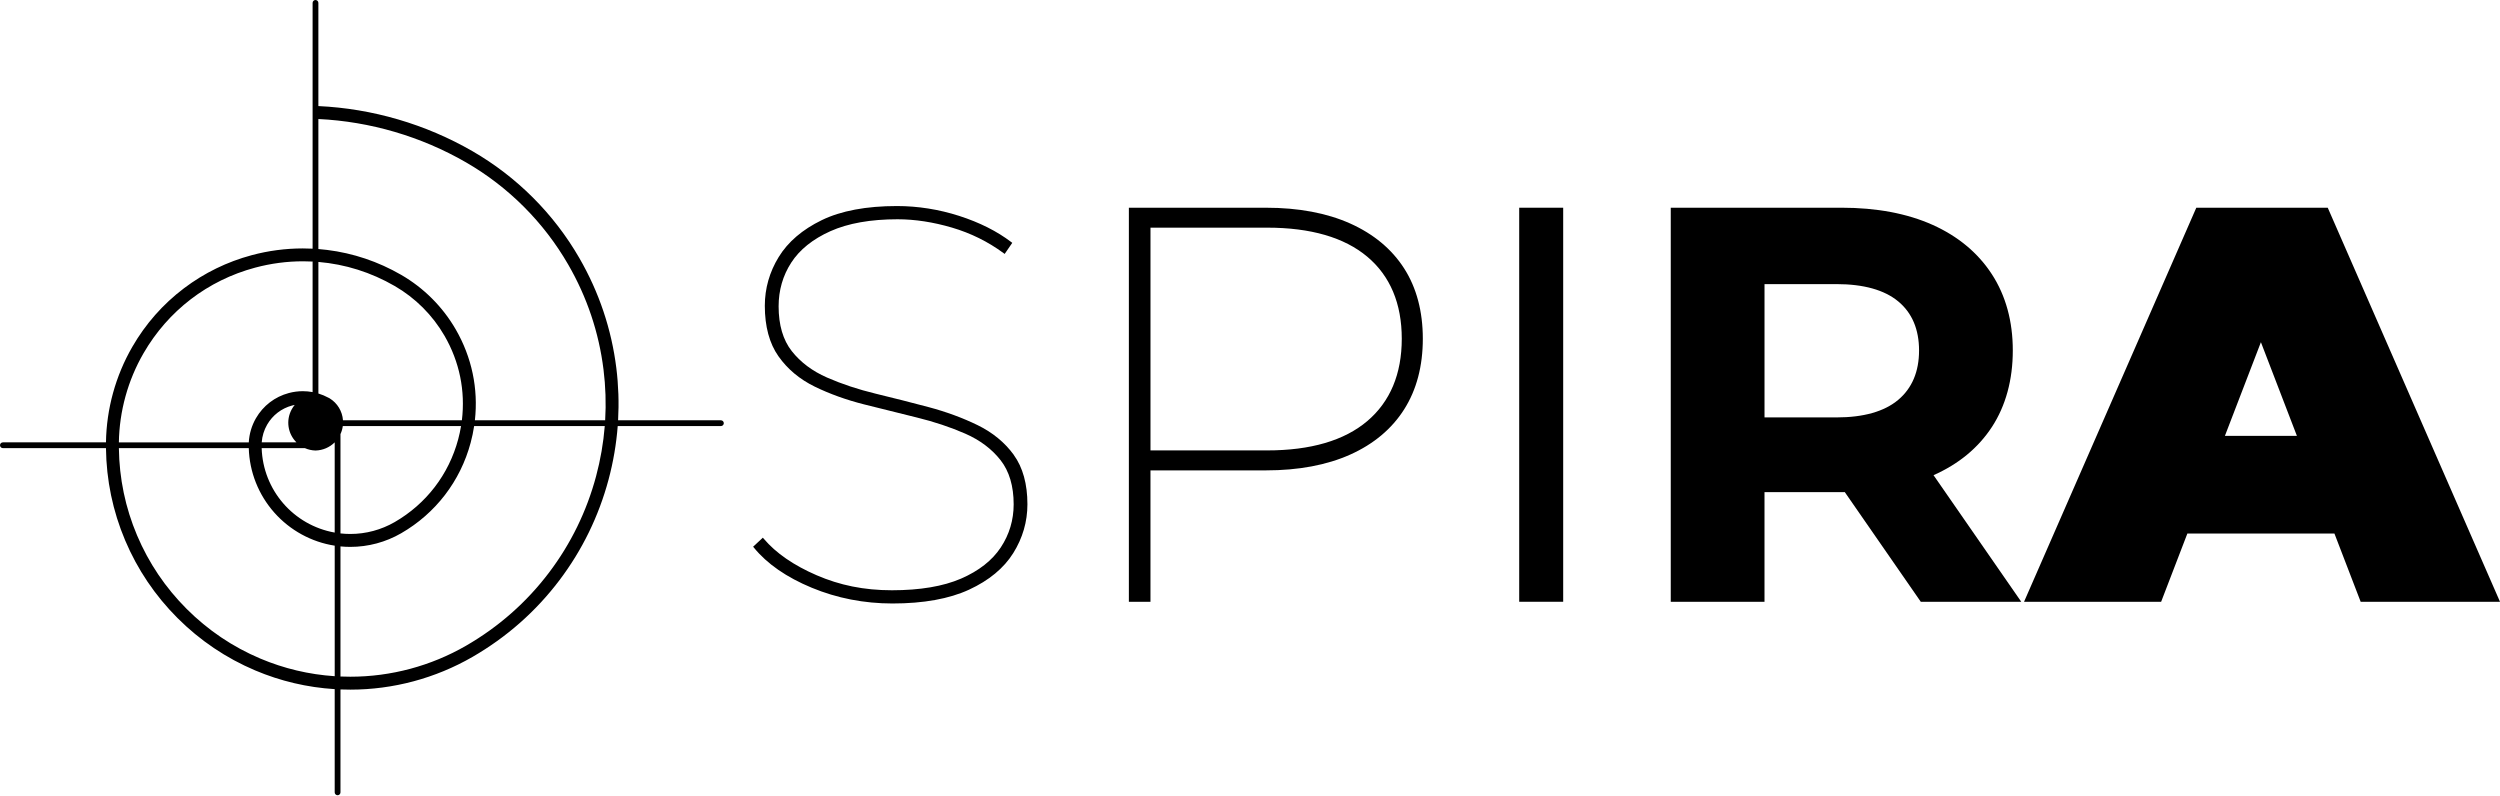
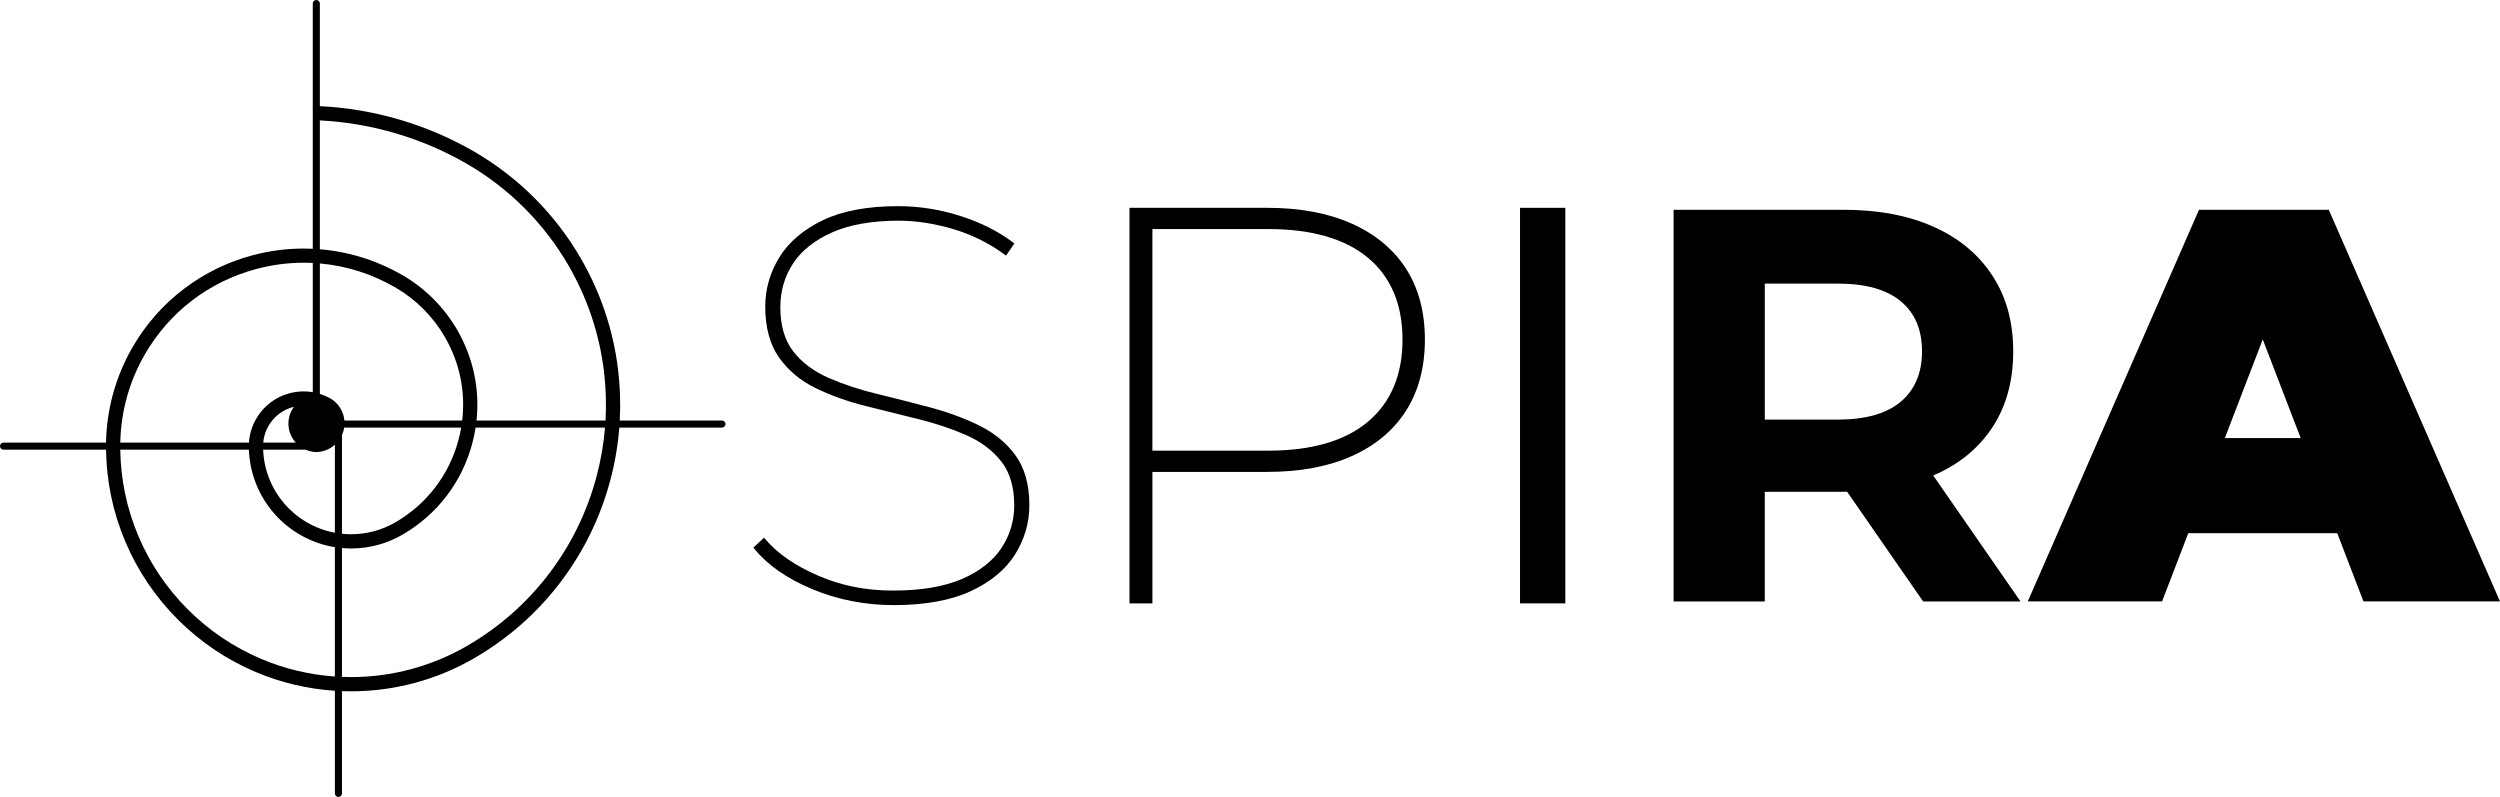
- <svg xmlns="http://www.w3.org/2000/svg" id="Layer_2" data-name="Layer 2" viewBox="0 0 1922.41 611.51">
-   <g id="Layer_1-2" data-name="Layer 1">
-     <g>
-       <path d="M259.59,611.51c-1.22,0-2.22-1-2.22-2.22v-79.37c-21.12-1.32-41.68-6.16-61.13-14.39-22.38-9.47-42.48-23.02-59.73-40.27-17.26-17.26-30.81-37.36-40.27-59.73-9.51-22.48-14.47-46.34-14.75-70.93H2.22c-1.22,0-2.22-1-2.22-2.22s1-2.22,2.22-2.22h79.27c.38-25.76,7.37-51.13,20.25-73.44,10.21-17.69,23.59-32.85,39.75-45.07,15.61-11.79,33.15-20.35,52.13-25.44,12.84-3.44,26.02-5.18,39.19-5.18,2.51,0,5.05.06,7.57.19V2.22c0-1.22,1-2.22,2.22-2.22s2.22,1,2.22,2.22v79.35c41.55,1.92,82.51,13.91,118.52,34.7,34.08,19.68,62.5,48.09,82.17,82.18,15.15,26.25,24.71,54.68,28.42,84.5,1.66,13.35,2.11,26.88,1.36,40.24h79.07c1.22,0,2.22,1,2.22,2.22s-.99,2.22-2.22,2.22h-79.36c-1.06,13.82-3.43,27.67-7.05,41.18-7.55,28.16-20.24,54.18-37.74,77.34-18.12,23.98-40.62,43.82-66.86,58.98-28.53,16.47-61.02,25.18-93.96,25.18-2.5,0-5.05-.05-7.58-.15v79.14c0,1.22-1,2.22-2.22,2.22ZM261.81,520.21c2.53.11,5.07.16,7.58.16,31.2,0,61.98-8.25,88.99-23.84,25.09-14.49,46.59-33.45,63.9-56.36,16.72-22.13,28.86-47.01,36.08-73.93,3.4-12.69,5.64-25.67,6.68-38.61h-100.45c-.65,4.29-1.54,8.58-2.67,12.77-7.93,29.6-26.92,54.35-53.46,69.67-11.86,6.85-25.37,10.47-39.07,10.47-2.51,0-5.06-.12-7.58-.37v100.05ZM91.42,344.6c.28,23.25,4.98,45.81,13.97,67.06,8.97,21.2,21.8,40.23,38.15,56.58,16.34,16.35,35.38,29.18,56.58,38.15,18.22,7.71,37.48,12.28,57.26,13.59v-100.38c-17.87-2.77-34.33-11.78-46.43-25.41-12.18-13.73-19.14-31.3-19.65-49.58h-99.87ZM261.81,410.18c2.52.28,5.06.42,7.58.42,11.96,0,23.75-3.16,34.11-9.14,24.24-14,41.59-36.59,48.83-63.64.89-3.33,1.63-6.75,2.2-10.2h-90.93c-.28,2.14-.88,4.22-1.79,6.18v76.37ZM201.21,344.6c1.03,32.24,24.43,59.28,56.16,64.93v-69.38c-3.9,3.87-9.1,6.12-14.65,6.28h-.2c-2.76-.08-5.54-.71-8.07-1.83h-33.23ZM227.96,340.16c-6.66-6.63-8.26-16.88-3.67-25.34.67-1.23,1.45-2.38,2.33-3.45-.67.13-1.34.29-2,.46-8.16,2.18-14.98,7.41-19.21,14.73-2.39,4.14-3.82,8.82-4.16,13.6h26.71ZM191.31,340.16c.35-6.52,2.25-12.92,5.51-18.57,5.56-9.61,14.52-16.48,25.24-19.35,3.54-.95,7.17-1.43,10.79-1.43,2.52,0,5.05.23,7.53.7v-100.39c-2.45-.13-4.92-.19-7.37-.19-12.36,0-24.75,1.64-36.82,4.88-36.48,9.78-66.97,33.17-85.86,65.88-12.01,20.8-18.54,44.46-18.92,68.48h99.88ZM244.83,302.59c2.67.81,5.28,1.91,7.75,3.25.22.11.49.24.75.38.05.03.12.07.19.11,5.95,3.68,9.71,9.92,10.22,16.85h91.43c2.76-22.6-1.83-45.02-13.31-64.9-9.19-15.91-22.45-29.17-38.36-38.36-18.24-10.53-37.97-16.75-58.67-18.5v101.16ZM244.83,191.5c2.27.18,4.51.41,6.67.68,20.11,2.49,39.27,8.94,56.96,19.15,17.42,10.06,31.94,24.58,42,42,12.35,21.39,17.43,45.53,14.71,69.86h100.18c.77-12.95.34-26.08-1.27-39.02-3.54-28.5-12.67-55.68-27.16-80.76-18.81-32.58-45.97-59.73-78.54-78.54-34.5-19.92-73.74-31.44-113.56-33.35v99.99Z" />
-       <path d="M779.57,349.78c-6.94-9.55-16.32-17.25-27.89-22.89l-.77,1.58.77-1.58c-11.46-5.58-24.11-10.24-37.59-13.83-13.43-3.57-27.11-7.04-40.66-10.32-13.49-3.26-26.1-7.44-37.46-12.42-11.26-4.92-20.39-11.76-27.14-20.34-6.71-8.52-10.1-20.1-10.1-34.43,0-12.36,3.27-23.68,9.73-33.64,6.45-9.96,16.58-18.08,30.1-24.14,13.57-6.08,30.94-9.16,51.62-9.16,13.31,0,27.4,2.16,41.86,6.41,14.42,4.24,27.77,10.84,39.68,19.63l.83.61,5.85-8.52-.76-.58c-10.94-8.34-24.43-15.12-40.08-20.15-15.66-5.02-31.75-7.57-47.82-7.57-23.55,0-43.01,3.65-57.84,10.85-14.87,7.22-26,16.75-33.1,28.33-7.09,11.57-10.68,24.19-10.68,37.51,0,15.91,3.53,28.98,10.5,38.85,6.94,9.84,16.33,17.69,27.9,23.33,11.46,5.59,24.19,10.17,37.82,13.62,14.01,3.54,27.68,6.94,40.64,10.11,13.34,3.26,25.87,7.44,37.25,12.41,11.27,4.93,20.4,11.78,27.13,20.35,6.71,8.53,10.11,19.96,10.11,34,0,12.07-3.34,23.24-9.94,33.21-6.59,9.96-16.87,18.01-30.53,23.93-13.72,5.94-31.6,8.95-53.14,8.95s-40.16-3.88-57.87-11.53c-17.69-7.64-31.39-17.1-40.7-28.11l-.68-.8-7.48,6.94.59.73c10.1,12.41,25.06,22.78,44.47,30.82,19.38,8.04,40.27,12.12,62.09,12.12,23.83,0,43.65-3.58,58.9-10.63,15.3-7.07,26.73-16.53,33.97-28.11,7.24-11.58,10.9-24.2,10.9-37.51,0-15.62-3.54-28.41-10.51-38Z" />
-       <path d="M868.06,462.74V159.73h105.49c24.95,0,46.72,4.08,64.7,12.13,18.02,8.08,31.98,19.7,41.5,34.56,9.52,14.86,14.35,33.06,14.35,54.08s-4.83,39.29-14.35,54.29c-9.52,15.01-23.49,26.71-41.5,34.78-17.96,8.05-39.72,12.13-64.7,12.13h-88.88v101.05h-16.62ZM974.42,346.35c33.43,0,59.33-7.59,76.97-22.55,17.6-14.93,26.52-36.23,26.52-63.31s-8.92-48.31-26.52-63.09c-17.65-14.83-43.55-22.34-76.98-22.34h-89.73v171.3h89.73Z" />
-       <rect x="1033.62" y="294.32" width="303.01" height="33.82" transform="translate(873.8953 1496.357) rotate(-90)" />
-       <path d="M1477.01,462.74l-58.44-84.34c-.25,0-.49.01-.74.02-.59.02-1.18.03-1.79.03h-59.2v84.29h-72.09V159.72h131.3c26.96,0,50.53,4.44,70.07,13.2,19.58,8.79,34.92,21.57,45.58,38,10.67,16.44,16.07,36.16,16.07,58.6s-5.41,42.52-16.07,58.82c-10.54,16.1-25.64,28.56-44.89,37.04l67.46,97.36h-77.26ZM1412.17,320.98c20.87,0,36.86-4.55,47.52-13.53,10.61-8.93,15.99-21.7,15.99-37.94s-5.38-28.93-15.98-37.72c-10.66-8.84-26.65-13.32-47.52-13.32h-55.33v102.5h55.33Z" />
-       <path d="M1815.27,462.74l-20.17-52.46h-113.1l-20.16,52.46h-105.42l132.46-303.01h101.07l132.46,303.01h-107.14ZM1766.24,335.17l-27.68-72.04-27.69,72.04h55.37Z" />
-     </g>
-   </g>
+ <svg xmlns="http://www.w3.org/2000/svg" id="Layer_1" data-name="Layer 1" viewBox="0 0 1921.38 612.51">
+   <path d="M554.86,323.18h-78.54c.71-13.21.25-26.59-1.39-39.8-3.71-29.89-13.29-58.39-28.48-84.69-19.72-34.16-48.2-62.64-82.36-82.36-35.94-20.75-76.8-32.75-118.27-34.74V2.72c0-1.5-1.22-2.72-2.72-2.72s-2.72,1.22-2.72,2.72v188.48c-2.35-.11-4.72-.17-7.07-.17-13.21,0-26.44,1.75-39.32,5.2-19.04,5.1-36.64,13.69-52.3,25.52-16.22,12.26-29.64,27.47-39.89,45.22-12.84,22.24-19.85,47.51-20.31,73.19H2.72c-1.5,0-2.72,1.22-2.72,2.72s1.22,2.72,2.72,2.72h78.78c.34,24.48,5.32,48.23,14.79,70.62,9.49,22.43,23.07,42.58,40.38,59.89,17.3,17.3,37.45,30.88,59.89,40.38,19.36,8.19,39.81,13.03,60.82,14.4v78.9c0,1.5,1.22,2.72,2.72,2.72s2.72-1.22,2.72-2.72v-78.62c2.37.09,4.75.13,7.08.13,33.02,0,65.6-8.73,94.21-25.24,26.3-15.19,48.85-35.07,67.01-59.11,17.54-23.21,30.26-49.29,37.83-77.52,3.59-13.39,5.95-27.11,7.03-40.81h78.9c1.5,0,2.72-1.22,2.72-2.72s-1.22-2.72-2.72-2.72ZM351.39,253.58c-10.1-17.49-24.69-32.08-42.18-42.18-17.75-10.25-36.98-16.71-57.15-19.21-2.03-.25-4.12-.47-6.24-.64v-99.01c39.56,1.98,78.53,13.47,112.81,33.26,32.5,18.76,59.59,45.86,78.36,78.36,14.45,25.03,23.57,52.14,27.1,80.57,1.58,12.76,2.02,25.69,1.29,38.45h-99.15c2.59-24.25-2.52-48.28-14.83-69.61ZM352.35,338.19c-7.21,26.91-24.47,49.41-48.6,63.33-10.28,5.94-21.99,9.07-33.86,9.07-2.35,0-4.73-.12-7.08-.37v-75.81c.84-1.85,1.42-3.79,1.72-5.79h89.9c-.55,3.23-1.25,6.44-2.09,9.56ZM254.07,306.28c-.27-.15-.54-.28-.75-.38-2.4-1.3-4.91-2.37-7.49-3.18v-100.25c20.43,1.81,39.91,7.99,57.92,18.39,15.84,9.14,29.04,22.35,38.18,38.18,11.35,19.65,15.93,41.8,13.3,64.15h-90.53c-.65-6.9-4.46-13.1-10.42-16.78-.08-.05-.16-.09-.21-.12ZM262.81,421.21c2.36.21,4.74.32,7.08.32,13.79,0,27.38-3.64,39.32-10.54,26.66-15.39,45.72-40.24,53.69-69.97,1.09-4.06,1.97-8.22,2.61-12.4h99.48c-1.05,12.73-3.28,25.5-6.62,37.98-7.2,26.86-19.31,51.68-35.99,73.76-17.27,22.86-38.72,41.78-63.75,56.23-26.94,15.55-57.63,23.78-88.74,23.78-2.34,0-4.72-.05-7.08-.14v-99.02ZM224.35,315.08c-4.51,8.31-3.19,18.29,2.94,25.08h-25c.4-4.52,1.79-8.93,4.06-12.85,4.16-7.2,10.88-12.35,18.91-14.49.21-.06.42-.11.63-.16-.56.77-1.07,1.58-1.53,2.43ZM234.84,345.6c2.57,1.12,5.37,1.75,8.18,1.83h.21c5.28-.15,10.26-2.16,14.14-5.62v67.62c-31.03-5.81-53.89-32.25-55.14-63.83h32.61ZM240.39,202.09v99.32c-2.32-.4-4.68-.6-7.03-.6-3.67,0-7.34.49-10.92,1.44-10.85,2.9-19.92,9.85-25.55,19.58-3.23,5.58-5.13,11.89-5.55,18.32h-98.9c.46-23.76,6.96-47.15,18.85-67.73,18.82-32.59,49.2-55.91,85.55-65.65,12.03-3.22,24.37-4.86,36.69-4.86,2.28,0,4.58.06,6.87.17ZM191.3,345.6c.63,18.23,7.61,35.72,19.76,49.42,12.08,13.62,28.48,22.64,46.31,25.51v99.41c-19.54-1.35-38.56-5.9-56.56-13.51-21.14-8.94-40.12-21.74-56.42-38.04-16.3-16.3-29.1-35.28-38.04-56.42-8.9-21.04-13.58-43.36-13.92-66.37h98.87Z" />
+   <path d="M752.4,326.94l-.66,1.35s0,0,0,0h0s.66-1.35.66-1.35c-11.49-5.6-24.17-10.26-37.68-13.86-13.44-3.57-27.12-7.04-40.67-10.33-13.47-3.26-26.04-7.42-37.38-12.39-11.18-4.89-20.25-11.68-26.94-20.19-6.63-8.43-10-19.91-10-34.12,0-12.26,3.25-23.49,9.65-33.37,6.4-9.87,16.46-17.93,29.89-23.96,13.51-6.05,30.81-9.11,51.42-9.11,13.27,0,27.3,2.15,41.72,6.39,14.37,4.23,27.67,10.8,39.53,19.55l1.25.92,6.42-9.33-1.14-.87c-10.99-8.38-24.52-15.19-40.23-20.23-15.71-5.04-31.85-7.6-47.97-7.6-23.63,0-43.16,3.67-58.06,10.9-14.95,7.26-26.16,16.85-33.31,28.52-7.14,11.65-10.76,24.36-10.76,37.77,0,16.01,3.56,29.18,10.59,39.13,6.99,9.91,16.44,17.81,28.09,23.49,11.49,5.61,24.25,10.2,37.92,13.65,14.01,3.54,27.68,6.94,40.65,10.11,13.31,3.26,25.82,7.43,37.17,12.39,11.19,4.9,20.26,11.7,26.94,20.2,6.63,8.44,10,19.77,10,33.69,0,11.97-3.32,23.05-9.85,32.93-6.54,9.88-16.74,17.87-30.31,23.75-13.66,5.91-31.47,8.91-52.94,8.91s-40.03-3.87-57.67-11.49c-17.62-7.61-31.25-17.02-40.52-27.97l-1.01-1.2-8.2,7.62.89,1.09c10.15,12.47,25.18,22.89,44.67,30.97,19.44,8.07,40.4,12.16,62.29,12.16,23.91,0,43.79-3.59,59.11-10.67,15.39-7.11,26.89-16.64,34.18-28.3,7.29-11.66,10.98-24.37,10.98-37.78,0-15.73-3.57-28.62-10.61-38.29-6.99-9.61-16.44-17.37-28.08-23.04Z" />
+   <path d="M1038.96,171.89c-18.04-8.08-39.88-12.17-64.9-12.17h-105.99v304.01h17.62v-101.05h88.38c25.04,0,46.88-4.09,64.9-12.17,18.11-8.11,32.14-19.87,41.72-34.97,9.57-15.08,14.42-33.44,14.42-54.56s-4.85-39.4-14.43-54.35c-9.57-14.94-23.61-26.63-41.72-34.75ZM1077.91,260.99c0,26.93-8.86,48.1-26.35,62.93-17.55,14.89-43.34,22.43-76.65,22.43h-89.23v-170.3h89.23c33.3,0,59.09,7.48,76.65,22.23,17.48,14.68,26.34,35.78,26.34,62.71Z" />
+   <rect x="1168.22" y="159.72" width="34.82" height="304.01" />
+   <path d="M1486.2,365.27c19.49-8.45,34.54-20.78,45.15-36.98,10.6-16.19,15.91-35.62,15.91-58.27s-5.31-41.71-15.91-58.05c-10.61-16.34-25.66-28.88-45.15-37.63-19.5-8.74-42.72-13.12-69.66-13.12h-130.3v301.02h70.09v-84.29h60.2c1.04,0,2.03-.05,3.05-.06l58.45,84.35h74.82l-67.07-96.8c.14-.06.28-.11.42-.17ZM1460.83,308.72c-10.9,9.18-26.95,13.76-48.16,13.76h-56.33v-104.5h56.33c21.21,0,37.26,4.51,48.16,13.55,10.89,9.03,16.34,21.86,16.34,38.49s-5.45,29.53-16.34,38.7Z" />
+   <path d="M1789.8,161.22h-99.76l-131.59,301.01h103.2l20.16-52.46h114.48l20.16,52.46h104.93l-131.59-301.01ZM1709.91,336.67l29.14-75.82,29.14,75.82h-58.28Z" />
</svg>
